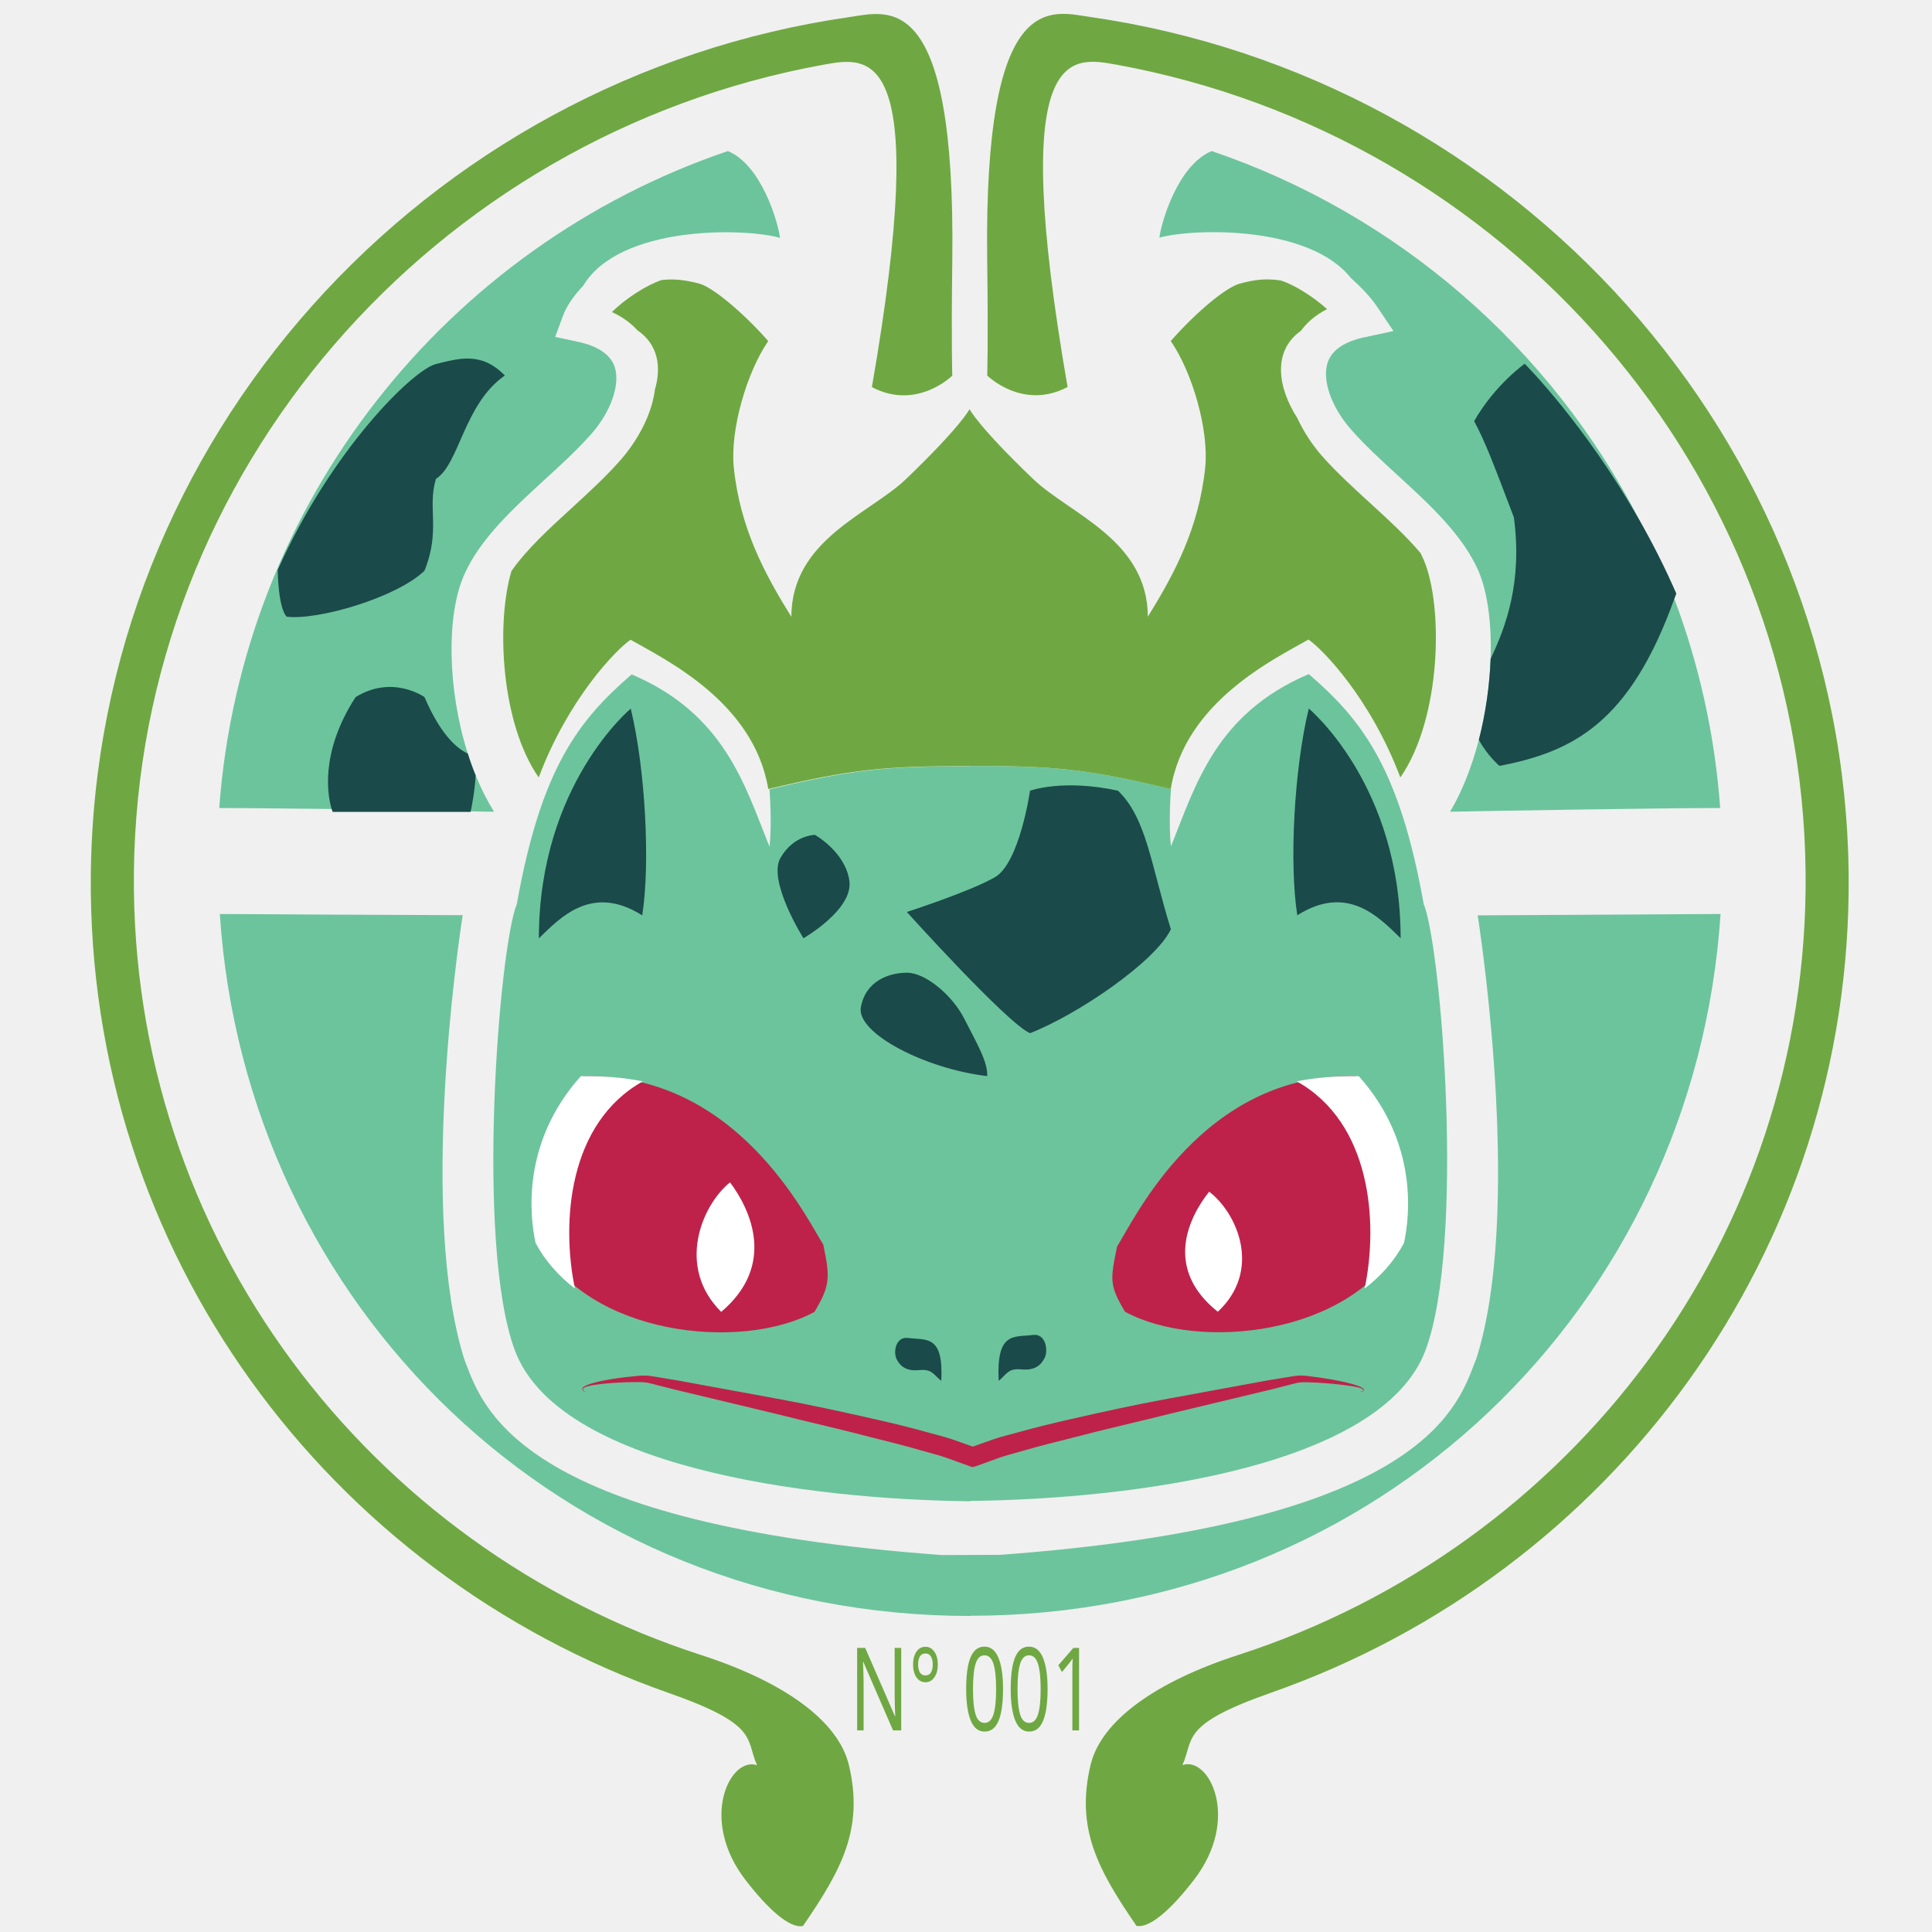
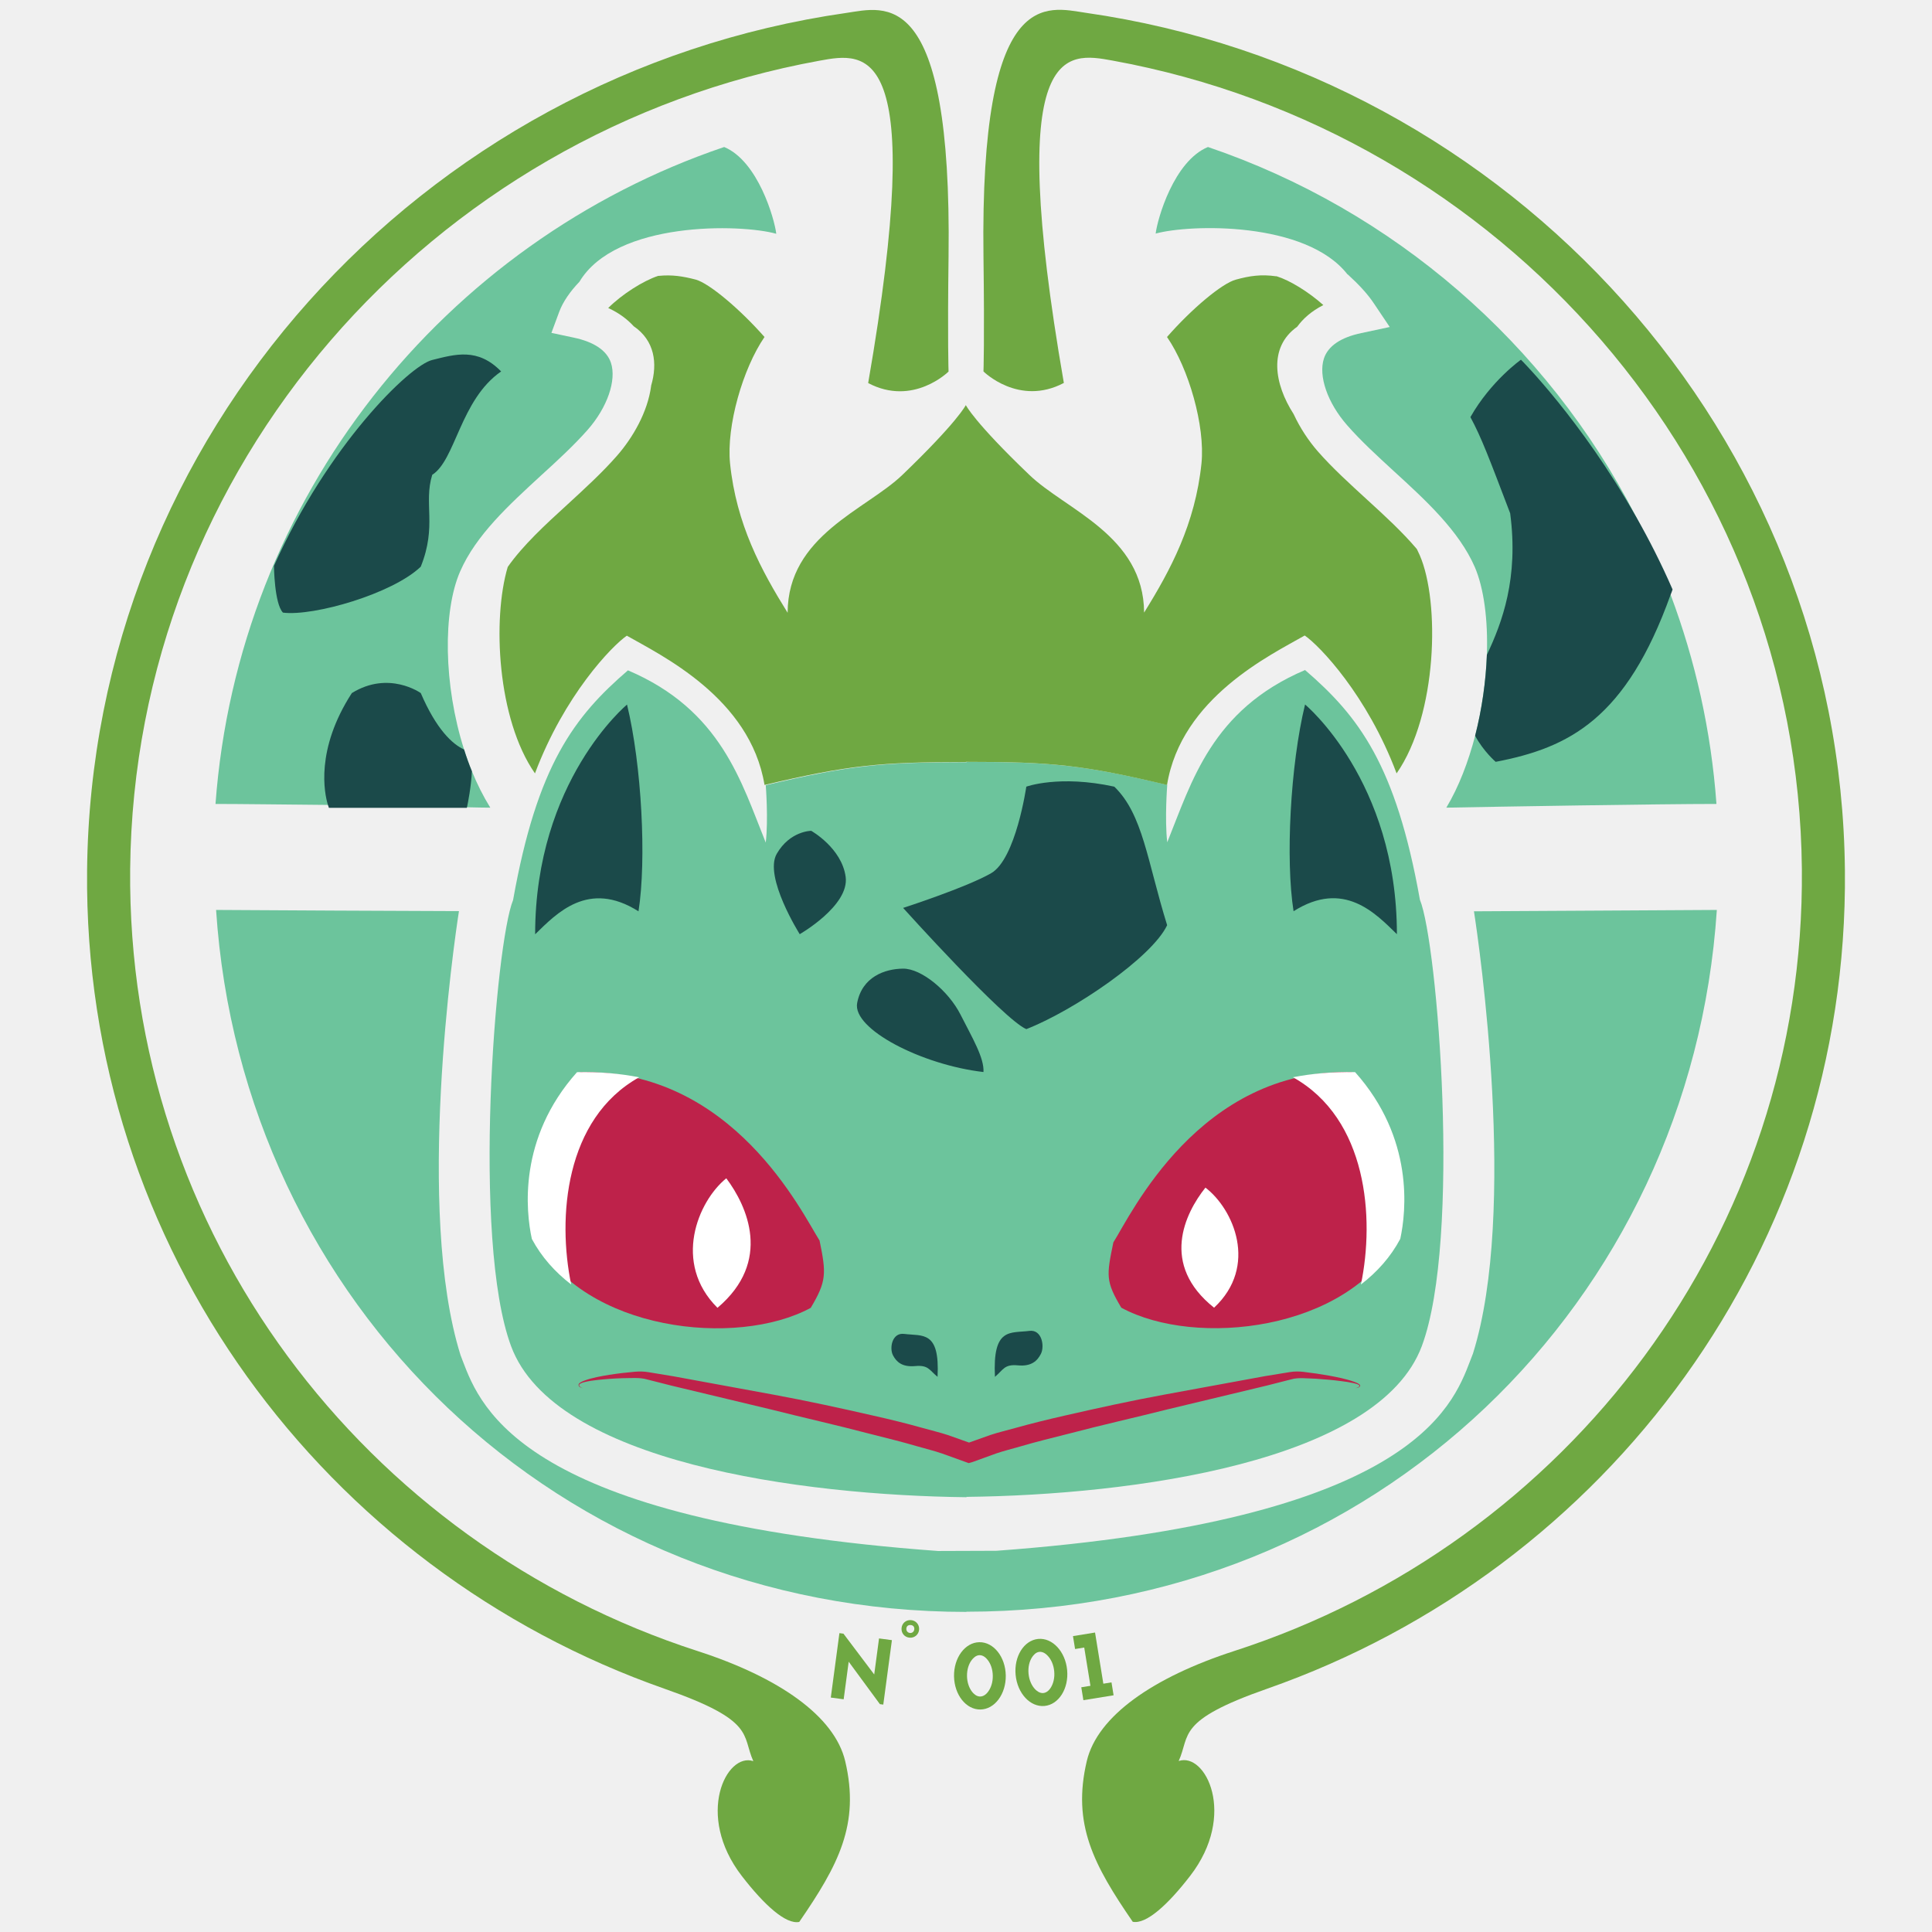
- <svg xmlns="http://www.w3.org/2000/svg" version="1.1" id="Layer_1" x="0px" y="0px" width="1000px" height="1000px" viewBox="-450 -450 1000 1000" enable-background="new -450 -450 1000 1000" xml:space="preserve">
+ <svg xmlns="http://www.w3.org/2000/svg" version="1.1" id="Layer_1" x="0px" y="0px" width="1000px" height="1000px" viewBox="0 0 1000 1000" enable-background="new 0 0 1000 1000" xml:space="preserve">
  <g>
-     <path fill="#6CC49C" d="M321.537-108.829v-0.099c0.613-18.148-1.524-34.474-6.277-45.522   c-8.217-18.757-25.345-34.469-41.879-49.577c-8.812-8.108-17.128-15.712-24.128-23.722c-10.246-11.657-14.999-25.548-12.068-34.573   c2.139-6.484,8.723-10.944,19.365-13.177l14.702-3.144l-8.306-12.366c-3.238-4.871-8.02-9.94-13.376-14.806   c-0.109-0.099-0.109-0.099-0.208-0.099c-21.603-27.578-81.521-25.954-99.263-21.088c0.911-7.604,9.426-37.508,27.068-44.81   c96.114,32.647,175.506,101.787,221.315,190.901c0.1,0.203,0.208,0.302,0.307,0.505c6.684,12.979,12.674,26.458,17.851,40.349   c12.773,34.068,20.979,70.358,23.722,108.277c-29.603,0-113.944,1.42-139.814,1.925c6.505-10.846,11.366-23.722,14.92-37.206   C319.003-80.851,321.031-95.345,321.537-108.829z" />
-     <path fill="#6CC49C" d="M52.303,327.06c-85.555-0.97-213.391-17.998-235.795-78.074c-20.549-55.107-8.148-208.886,0.995-231.029   c12.44-69.759,31.613-94.931,59.453-118.89C-74.676-80.35-64.36-43.02-51.716-11.774c1.411-12.088,0-29.716,0-29.716   c43.443-10.271,59.561-11.89,104.029-11.89l-0.242-0.164c44.448,0,60.596,1.619,104.029,11.891c0,0-1.406,17.632,0,29.716   c12.652-31.256,22.959-68.585,71.324-89.154c27.84,23.954,47.007,49.125,59.451,118.89c9.139,22.127,21.544,175.922,1,231.008   c-22.414,60.096-150.24,77.114-235.795,78.075L52.303,327.06z" />
-     <path fill="#6CC49C" d="M52.07,386.324l0.203,0.099c-211.484,0-375.111-160.378-388.496-363.342   c23.825,0.202,98.44,0.505,125.712,0.608c-2.634,16.727-22.608,155.112,0.811,229.82l1.119,2.95   c9.426,24.723,31.528,82.72,246.052,98.432l30.217-0.108c213.702-15.703,235.81-73.7,245.235-98.432l1.415-3.653   c23.118-73.709,3.237-211.474,0.506-228.909c27.266-0.203,101.896-0.505,125.716-0.708   C427.176,225.937,263.648,386.324,52.07,386.324z" />
-     <path fill="#6CC49C" stroke="#FFFFFF" stroke-width="2" stroke-miterlimit="10" d="M52.061,386.345" />
-     <path fill="#6CC49C" d="M-158.603-286.547l-4.054,10.944l11.455,2.436c10.647,2.227,17.236,6.692,19.366,13.078   c2.94,9.024-1.827,23.014-12.064,34.671c-6.994,7.911-15.311,15.613-24.127,23.623c-16.53,15.208-33.663,30.82-41.875,49.676   c-9.02,20.682-8.614,58.7,2.029,92.153c1.218,3.856,2.535,7.604,4.055,11.257c2.738,6.688,5.88,12.975,9.529,18.855   c-2.94,0-7.094-0.099-12.063-0.203c-17.539-0.302-45.518-0.812-71.982-1.218c-23.519-0.204-45.721-0.505-58.19-0.505   C-324.867-190.34-218.213-322.64-73.24-371.811c17.539,7.301,26.058,37.206,26.969,44.914   c-18.351-5.174-83.031-6.693-101.887,24.835C-152.925-297.092-156.677-291.721-158.603-286.547z" />
-     <path fill="#6CC49C" d="M51.827-53.485L51.827-53.485z" />
-     <path fill="#1B4A4A" d="M227.424-83.261c0,0,47.541,39.409,47.541,118.9c-10.99-10.697-27.444-28.385-53.482-11.891   C217.265-2.755,219.779-51.842,227.424-83.261z" />
-     <path fill="#1B4A4A" d="M84.757,240.966c-9.931,1.287-19.128-1.961-17.841,23.78c4.455-3.762,4.852-6.603,11.88-5.939   c7.03,0.672,10.079-2.377,11.901-5.94C92.717,248.886,91.212,240.134,84.757,240.966z" />
-     <path fill="#1B4A4A" d="M19.374,22.036c0,0,52.176,57.928,63.788,62.74c24.723-9.663,65.047-37.161,72.878-53.8   c-10.355-33.364-12.504-57.319-27.346-71.699c-28.522-6.243-45.552,0-45.552,0S77.747-3.271,64.926,4.081   C52.1,11.462,19.374,22.036,19.374,22.036z" />
-     <path fill="#1B4A4A" d="M-34.134,35.629c0,0,25.851-14.782,23.772-29.727s-17.822-23.771-17.822-23.771s-10.979,0-17.835,11.881   C-52.88,5.903-34.134,35.629-34.134,35.629z" />
-     <path fill="#1B4A4A" d="M-4.412,71.29c2.535-13.503,14.247-17.746,23.786-17.82c9.52-0.079,23.519,11.563,29.717,23.781   c6.192,12.217,12.301,22.396,11.885,29.731C29.215,103.329-6.937,84.814-4.412,71.29z" />
-     <path fill="#1B4A4A" d="M417.65-142.793c-0.307,0.916-0.613,1.827-1.029,2.738c-23.019,64.175-52.413,79.18-90.53,86.48   c0,0-6.286-5.375-10.643-13.484c3.545-13.792,5.573-28.286,6.079-41.77v-0.099c7.9-16.732,16.523-39.642,12.059-73.303   c-11.059-28.994-14.801-39.028-20.573-49.775c10.644-18.756,26.157-29.706,26.157-29.706s31.018,30.924,59.313,80.802   c0.1,0.203,0.198,0.302,0.297,0.505C405.374-168.846,411.771-156.277,417.65-142.793z" />
-     <path fill="#1B4A4A" d="M-306.263-155c0,0,0.164,19.519,4.643,24.192c15.97,2.019,56.784-9.802,71.333-23.776   c8.505-21.157,1.346-32.633,5.94-47.557c12.094-7.604,14.51-38.87,35.667-53.498c-12.147-12.45-23.816-8.871-35.667-5.94   C-236.178-258.668-278.502-217.136-306.263-155z" />
-     <path fill="#1B4A4A" d="M-203.818-48.708c-0.302,7.604-2.129,16.826-2.534,18.652c-0.099,0.203-0.099,0.302-0.099,0.302h-71.373   c0,0-0.203-0.505-0.51-1.52c-1.822-5.881-6.589-28.588,12.371-57.888c19.163-11.861,35.686,0,35.686,0   c8.01,18.658,16.322,26.459,22.405,29.196C-206.655-56.109-205.337-52.362-203.818-48.708z" />
-     <path fill="#1B4A4A" d="M19.909,242.53c9.623,1.207,18.534-1.842,17.296,22.216c-4.327-3.534-4.703-6.178-11.524-5.574   c-6.826,0.645-9.776-2.197-11.529-5.544C12.187,249.916,13.626,241.737,19.909,242.53z" />
-     <path fill="#BE224A" d="M132.318,228.966c-8.197-13.731-7.652-16.663-4.118-33.8c8.96-14.078,44.374-89.937,123.4-88.174   c30.632,34.295,26.454,72.174,23.374,86.332C249.501,241.005,170.703,249.776,132.318,228.966z" />
-     <path fill="#FFFFFF" d="M175.86,166.812c-10.613,13.305-23.582,39.819,4.476,62.154   C203.364,207.442,190.396,177.899,175.86,166.812z" />
+     <path fill="#6CC49C" d="M769.606,339.07v-0.099c0.613-18.148-1.523-34.474-6.276-45.522c-8.217-18.757-25.345-34.469-41.879-49.577   c-8.813-8.108-17.128-15.712-24.128-23.722c-10.246-11.657-14.999-25.548-12.068-34.573c2.139-6.484,8.724-10.944,19.365-13.177   l14.702-3.144l-8.307-12.366c-3.237-4.871-8.02-9.94-13.376-14.806c-0.108-0.099-0.108-0.099-0.208-0.099   c-21.603-27.578-81.521-25.954-99.263-21.088c0.911-7.604,9.426-37.508,27.068-44.81   c96.113,32.647,175.506,101.787,221.314,190.901c0.101,0.203,0.208,0.302,0.307,0.505c6.685,12.979,12.675,26.458,17.852,40.349   c12.772,34.068,20.979,70.358,23.722,108.277c-29.603,0-113.943,1.42-139.813,1.925c6.505-10.846,11.365-23.722,14.92-37.206   C767.073,367.048,769.1,352.555,769.606,339.07z" />
+     <path fill="#6CC49C" d="M500.372,774.959c-85.555-0.97-213.391-17.998-235.795-78.074c-20.549-55.106-8.148-208.885,0.995-231.028   c12.439-69.759,31.613-94.931,59.453-118.89c48.368,20.583,58.684,57.913,71.328,89.159c1.41-12.088,0-29.716,0-29.716   c43.442-10.271,59.561-11.89,104.028-11.89l-0.242-0.164c44.448,0,60.597,1.619,104.029,11.891c0,0-1.406,17.632,0,29.716   c12.652-31.256,22.959-68.585,71.324-89.154c27.84,23.954,47.007,49.125,59.451,118.89c9.139,22.127,21.544,175.923,1,231.009   c-22.414,60.096-150.24,77.113-235.795,78.074L500.372,774.959z" />
+     <path fill="#6CC49C" d="M500.139,834.224l0.203,0.099c-211.483,0-375.11-160.378-388.496-363.342   c23.825,0.202,98.44,0.505,125.712,0.608c-2.634,16.727-22.607,155.112,0.812,229.82l1.119,2.95   c9.426,24.724,31.527,82.72,246.052,98.433l30.217-0.108c213.702-15.703,235.81-73.7,245.235-98.433l1.415-3.652   c23.117-73.709,3.236-211.474,0.506-228.909c27.266-0.203,101.896-0.505,125.716-0.708   C875.245,673.836,711.717,834.224,500.139,834.224z" />
+     <path fill="#6CC49C" stroke="#FFFFFF" stroke-width="2" stroke-miterlimit="10" d="M500.13,834.244" />
+     <path fill="#6CC49C" d="M289.466,161.353l-4.054,10.944l11.455,2.436c10.646,2.227,17.236,6.692,19.366,13.078   c2.939,9.024-1.827,23.014-12.064,34.671c-6.994,7.911-15.311,15.613-24.127,23.623c-16.53,15.208-33.663,30.82-41.875,49.676   c-9.02,20.682-8.614,58.7,2.029,92.153c1.218,3.856,2.535,7.604,4.055,11.257c2.738,6.688,5.88,12.975,9.529,18.855   c-2.94,0-7.094-0.099-12.063-0.203c-17.539-0.302-45.518-0.812-71.981-1.218c-23.52-0.204-45.722-0.505-58.19-0.505   c11.657-158.56,118.312-290.86,263.284-340.031c17.539,7.301,26.058,37.206,26.969,44.914   c-18.351-5.174-83.031-6.693-101.887,24.835C295.145,150.808,291.392,156.179,289.466,161.353z" />
+     <path fill="#6CC49C" d="M499.897,394.415L499.897,394.415z" />
+     <path fill="#1B4A4A" d="M675.493,364.639c0,0,47.541,39.409,47.541,118.9c-10.99-10.697-27.444-28.385-53.482-11.891   C665.334,445.145,667.848,396.058,675.493,364.639z" />
+     <path fill="#1B4A4A" d="M532.826,688.865c-9.931,1.287-19.128-1.961-17.841,23.78c4.455-3.763,4.852-6.603,11.88-5.938   c7.03,0.672,10.079-2.377,11.9-5.94C540.786,696.785,539.281,688.033,532.826,688.865z" />
+     <path fill="#1B4A4A" d="M467.444,469.936c0,0,52.176,57.928,63.788,62.74c24.723-9.664,65.047-37.161,72.878-53.8   c-10.355-33.364-12.504-57.319-27.347-71.699c-28.521-6.243-45.552,0-45.552,0s-5.395,37.452-18.216,44.804   C500.169,459.361,467.444,469.936,467.444,469.936z" />
+     <path fill="#1B4A4A" d="M413.936,483.528c0,0,25.851-14.782,23.771-29.727c-2.079-14.945-17.822-23.771-17.822-23.771   s-10.979,0-17.835,11.881C395.19,453.802,413.936,483.528,413.936,483.528z" />
+     <path fill="#1B4A4A" d="M443.657,519.189c2.535-13.503,14.247-17.746,23.786-17.82c9.52-0.078,23.519,11.563,29.717,23.781   c6.192,12.217,12.301,22.396,11.885,29.73C477.284,551.229,441.132,532.713,443.657,519.189z" />
+     <path fill="#1B4A4A" d="M865.719,305.106c-0.307,0.916-0.613,1.827-1.029,2.738c-23.019,64.175-52.413,79.18-90.529,86.479   c0,0-6.286-5.375-10.644-13.484c3.545-13.792,5.573-28.286,6.079-41.77v-0.099c7.9-16.732,16.523-39.642,12.06-73.303   c-11.06-28.994-14.802-39.028-20.573-49.775c10.644-18.756,26.157-29.706,26.157-29.706s31.018,30.924,59.313,80.802   c0.1,0.203,0.198,0.302,0.297,0.505C853.443,279.054,859.84,291.623,865.719,305.106z" />
+     <path fill="#1B4A4A" d="M141.806,292.899c0,0,0.164,19.519,4.644,24.192c15.97,2.019,56.784-9.802,71.333-23.776   c8.505-21.157,1.346-32.633,5.939-47.557c12.095-7.604,14.511-38.87,35.667-53.498c-12.146-12.45-23.815-8.871-35.667-5.94   C211.891,189.231,169.568,230.764,141.806,292.899z" />
+     <path fill="#1B4A4A" d="M244.251,399.191c-0.302,7.604-2.129,16.826-2.534,18.652c-0.099,0.203-0.099,0.302-0.099,0.302h-71.373   c0,0-0.203-0.505-0.51-1.52c-1.822-5.881-6.589-28.588,12.371-57.888c19.163-11.861,35.686,0,35.686,0   c8.01,18.658,16.322,26.459,22.405,29.196C241.414,391.791,242.733,395.538,244.251,399.191z" />
+     <path fill="#1B4A4A" d="M467.979,690.43c9.623,1.207,18.533-1.842,17.296,22.216c-4.327-3.534-4.703-6.179-11.524-5.574   c-6.826,0.646-9.776-2.196-11.529-5.544C460.256,697.815,461.696,689.637,467.979,690.43z" />
+     <path fill="#BE224A" d="M580.387,676.865c-8.196-13.73-7.651-16.663-4.117-33.8c8.96-14.078,44.374-89.937,123.399-88.174   c30.632,34.295,26.454,72.174,23.374,86.332C697.571,688.904,618.773,697.676,580.387,676.865z" />
+     <path fill="#FFFFFF" d="M623.929,614.711c-10.612,13.306-23.582,39.819,4.477,62.154   C651.433,655.342,638.465,625.799,623.929,614.711z" />
    <g>
      <g>
-         <path fill="#6FA842" d="M190.87,406.62C363.356,350.842,486.38,190.354,484.577,1.819     c-1.998-208.083-155.595-381.729-356.773-418.36c-24.325-4.431-55.978-10.301-25.226,166.854     c-23.286,12.276-41.603-5.951-41.603-5.951s0.574-15.692,0-59.438c-1.842-141.275,32.86-129.083,52.987-126.192     C334.181-409.685,504.696-222.641,506.854,2.73c1.881,195.108-122.835,361.735-299.113,423.473     c-47.195,16.534-39.602,23.861-45.721,37.396c13.841-4.772,30.355,27.819,5.94,59.441     c-11.465,14.872-22.712,25.157-29.721,23.781c-20.178-29.394-31.503-50.503-23.781-83.223     C119.982,440.322,148.793,420.243,190.87,406.62z" />
-         <path fill="#6FA842" d="M-10.595,463.668c7.737,32.739-3.599,53.849-23.786,83.223c-6.995,1.406-18.237-8.911-29.711-23.761     c-24.416-31.643-7.891-64.215,5.94-59.462c-6.114-13.545,1.479-20.871-45.716-37.385     c-176.279-61.74-300.99-228.385-299.124-423.479c2.159-225.37,172.685-412.42,392.901-444.002     c20.137-2.886,54.829-15.083,52.992,126.182c-0.564,43.745,0,59.438,0,59.438s-18.316,18.232-41.607,5.95     c30.751-177.14-0.891-171.283-25.212-166.853C-225.099-379.85-378.69-206.206-380.695,1.878     C-382.502,190.394-259.474,350.9-86.997,406.68C-44.9,420.283-16.1,440.382-10.595,463.668z" />
+         <path fill="#6FA842" d="M638.94,854.52c172.485-55.778,295.51-216.266,293.706-404.801     c-1.998-208.083-155.595-381.729-356.772-418.36c-24.325-4.431-55.978-10.301-25.226,166.854     c-23.286,12.276-41.604-5.951-41.604-5.951s0.574-15.692,0-59.438C507.202-8.452,541.905,3.74,562.031,6.631     C782.25,38.214,952.765,225.258,954.923,450.629c1.881,195.108-122.835,361.735-299.112,423.473     c-47.195,16.534-39.603,23.861-45.722,37.396c13.841-4.771,30.355,27.819,5.94,59.441     c-11.465,14.872-22.712,25.157-29.722,23.781c-20.178-29.395-31.503-50.503-23.78-83.224     C568.051,888.222,596.863,868.143,638.94,854.52z" />
+         <path fill="#6FA842" d="M437.474,911.567c7.737,32.739-3.599,53.849-23.785,83.223c-6.995,1.406-18.237-8.91-29.711-23.761     c-24.416-31.643-7.892-64.215,5.939-59.462c-6.114-13.545,1.479-20.871-45.716-37.385     c-176.279-61.74-300.99-228.386-299.124-423.479c2.159-225.37,172.685-412.42,392.901-444.002     c20.137-2.886,54.828-15.083,52.991,126.182c-0.563,43.745,0,59.438,0,59.438s-18.315,18.232-41.606,5.95     c30.751-177.14-0.892-171.283-25.212-166.853C222.97,68.049,69.379,241.693,67.374,449.777     C65.568,638.293,188.595,798.799,361.073,854.58C403.169,868.183,431.969,888.281,437.474,911.567z" />
      </g>
    </g>
-     <path fill="#1B4A4A" d="M-117.584,23.798c-26.054-16.494-42.508,1.198-53.498,11.89c0-79.491,47.557-118.9,47.557-118.9   C-115.892-51.792-113.387-2.691-117.584,23.798z" />
-     <path fill="#BE224A" d="M-171.092,193.364c-3.084-14.147-7.257-52.018,23.38-86.313c79.026-1.763,114.895,73.085,123.845,87.164   c3.539,17.146,3.619,21.067-4.559,34.819C-66.82,249.836-145.623,241.044-171.092,193.364z" />
-     <path fill="#FFFFFF" d="M-172.785,193.364c-3.084-14.147-7.256-52.018,23.38-86.313c11.608-0.277,22.301,0.732,32.157,2.652   c-38.523,21.465-42.324,72.789-35.181,107.243C-160.781,210.531-167.805,202.69-172.785,193.364z" />
-     <path fill="#FFFFFF" d="M256.352,216.947c7.148-34.454,3.347-85.778-35.187-107.263c9.861-1.91,20.555-2.91,32.157-2.653   c30.632,34.296,26.454,72.175,23.386,86.313C271.737,202.69,264.709,210.531,256.352,216.947z" />
-     <path fill="#FFFFFF" d="M-76.705,229.025c28.478-24.098,15.33-52.69,4.563-67.046C-86.903,173.939-100.056,205.818-76.705,229.025z   " />
+     <path fill="#1B4A4A" d="M330.486,471.697c-26.055-16.494-42.508,1.198-53.498,11.89c0-79.491,47.557-118.9,47.557-118.9   C332.177,396.107,334.682,445.208,330.486,471.697z" />
+     <path fill="#BE224A" d="M276.978,641.264c-3.084-14.147-7.258-52.018,23.38-86.313c79.025-1.763,114.895,73.085,123.845,87.164   c3.539,17.146,3.619,21.067-4.559,34.819C381.249,697.735,302.447,688.943,276.978,641.264z" />
+     <path fill="#FFFFFF" d="M275.284,641.264c-3.084-14.147-7.256-52.018,23.38-86.313c11.608-0.276,22.301,0.732,32.157,2.652   c-38.523,21.465-42.324,72.789-35.182,107.243C287.288,658.431,280.264,650.59,275.284,641.264z" />
+     <path fill="#FFFFFF" d="M704.421,664.847c7.148-34.454,3.347-85.778-35.187-107.263c9.86-1.91,20.555-2.91,32.156-2.653   c30.633,34.296,26.454,72.175,23.387,86.313C719.806,650.59,712.779,658.431,704.421,664.847z" />
+     <path fill="#FFFFFF" d="M371.365,676.924c28.478-24.098,15.33-52.689,4.563-67.045   C361.166,621.838,348.013,653.717,371.365,676.924z" />
    <g>
-       <path fill="#BE224A" d="M-146.405,270.706c-0.801-0.396-2.614-0.673-2.128-2.217c0.771-1.001,1.896-1.347,2.911-1.782    c2.099-0.793,4.247-1.327,6.415-1.813c4.342-0.92,8.707-1.564,13.098-2.099c4.46-0.347,8.639-1.316,13.639-0.465l13.004,2.147    l51.849,9.516c17.306,3.187,34.478,6.93,51.67,10.86c8.599,1.931,17.158,4.029,25.712,6.436c4.287,1.228,8.534,2.188,12.865,3.623    l13.029,4.624l-3.51-0.298l0.144-0.039l-0.821,0.297l13.028-4.634c4.327-1.445,8.564-2.396,12.861-3.613    c8.563-2.406,17.118-4.485,25.701-6.445c17.178-3.921,34.364-7.702,51.65-10.871l51.859-9.523l12.97-2.119    c5.108-0.871,9.207,0.316,13.663,0.753c4.376,0.653,8.732,1.405,13.038,2.375c2.159,0.525,4.297,1.07,6.406,1.822    c1.03,0.387,2.118,0.723,3.029,1.535c0.644,0.515-0.04,1.356-0.544,1.436c-0.515,0.218-1.061,0.316-1.595,0.455    c0.813-0.277,2.693-0.892,1.861-1.624c-0.802-0.574-1.93-0.813-2.97-1.069c-2.119-0.476-4.276-0.771-6.455-1.029    c-4.327-0.574-8.673-0.95-13.028-1.228c-4.238-0.1-9.03-0.733-12.545,0.297l-12.821,3.268l-51.205,12.275    c-17.009,4.298-34.138,8.1-51.047,12.564c-8.475,2.158-16.989,4.208-25.306,6.663c-4.139,1.208-8.455,2.258-12.444,3.614    l-11.771,4.267l-0.818,0.287l-0.144,0.04l-1.52,0.415l-1.989-0.723l-11.772-4.237c-3.98-1.386-8.311-2.416-12.455-3.624    c-8.316-2.465-16.831-4.494-25.315-6.673c-16.91-4.454-34.038-8.276-51.057-12.573l-51.25-12.276l-12.781-3.247    c-3.629-1.061-8.346-0.614-12.604-0.604c-4.362,0.148-8.728,0.436-13.059,0.931c-2.159,0.237-4.336,0.525-6.425,1.05    c-1.016,0.267-2.149,0.563-2.817,1.257C-148.756,269.548-147.247,270.29-146.405,270.706z" />
+       <path fill="#BE224A" d="M301.664,718.605c-0.801-0.396-2.614-0.673-2.128-2.217c0.771-1.002,1.896-1.348,2.911-1.782    c2.099-0.793,4.247-1.327,6.415-1.813c4.342-0.92,8.707-1.563,13.098-2.099c4.46-0.347,8.639-1.315,13.639-0.465l13.005,2.147    l51.849,9.516c17.306,3.188,34.478,6.93,51.67,10.859c8.599,1.932,17.158,4.029,25.712,6.437    c4.287,1.228,8.534,2.188,12.865,3.623l13.029,4.624l-3.511-0.299l0.145-0.038l-0.821,0.297l13.028-4.634    c4.327-1.445,8.563-2.396,12.86-3.613c8.563-2.406,17.118-4.485,25.701-6.445c17.178-3.921,34.364-7.701,51.65-10.871    l51.858-9.522l12.971-2.119c5.107-0.871,9.207,0.315,13.663,0.753c4.376,0.652,8.731,1.404,13.038,2.375    c2.158,0.525,4.297,1.07,6.405,1.822c1.03,0.387,2.118,0.723,3.029,1.535c0.644,0.515-0.04,1.355-0.544,1.436    c-0.515,0.218-1.062,0.316-1.595,0.455c0.813-0.277,2.692-0.893,1.86-1.624c-0.802-0.574-1.93-0.813-2.97-1.069    c-2.119-0.476-4.276-0.771-6.455-1.029c-4.327-0.573-8.673-0.949-13.028-1.228c-4.237-0.1-9.029-0.733-12.545,0.297l-12.82,3.269    l-51.205,12.274c-17.01,4.298-34.139,8.101-51.047,12.564c-8.476,2.157-16.989,4.208-25.307,6.663    c-4.139,1.208-8.455,2.258-12.443,3.613l-11.771,4.268l-0.818,0.287l-0.144,0.04l-1.52,0.415l-1.989-0.723l-11.772-4.238    c-3.979-1.385-8.311-2.416-12.455-3.623c-8.315-2.465-16.831-4.494-25.314-6.674c-16.91-4.453-34.038-8.275-51.058-12.572    l-51.25-12.276l-12.78-3.247c-3.629-1.061-8.347-0.613-12.604-0.604c-4.362,0.147-8.728,0.436-13.059,0.931    c-2.159,0.237-4.336,0.524-6.425,1.05c-1.017,0.268-2.149,0.563-2.817,1.258C299.314,717.447,300.823,718.189,301.664,718.605z" />
    </g>
  </g>
  <path fill="none" stroke="#010101" stroke-width="0.25" stroke-miterlimit="10" d="M52.061,498.537" />
-   <path fill="none" stroke="#010101" stroke-width="0.25" stroke-miterlimit="10" d="M52.061-442.05" />
-   <path fill="#6FA842" d="M274.807-47.594c-15.208-40.454-39.859-66.101-47.552-71.373c-17.533,10.04-63.868,32.137-71.274,77.353  c-43.482-10.341-59.61-11.96-103.91-11.96h-0.104l-0.204,0.099c-44.502,0-60.625,1.624-104.118,11.861  c-7.401-45.112-53.73-67.214-71.269-77.253c-7.708,5.277-32.34,30.82-47.547,71.274c-19.569-28.083-22.103-79.991-14.094-106.856  c7.806-11.153,19.464-21.9,30.919-32.34c8.822-8.114,18.048-16.524,25.751-25.346c8.114-9.326,15.717-22.405,17.539-35.889  c0-0.104,0-0.204,0-0.204c3.451-11.658,1.827-23.419-9.019-30.82c-3.144-3.445-7.401-6.792-13.184-9.425  c7.1-7.1,18.148-14.094,25.855-16.628h0.099c0.104,0,0.104,0,0.104,0c6.994-0.712,12.672,0.203,19.261,1.925  c6.995,1.926,22.811,15.207,35.583,29.702c-11.252,16.424-19.766,46.028-17.84,65.393c3.242,31.528,16.117,55.353,29.805,77.352  c0.099-40.042,40.652-53.324,59.408-71.372c28.489-27.37,32.746-35.989,32.746-35.989l0.104-0.099c0,0,4.258,8.718,32.751,35.989  c18.761,18.147,59.314,31.429,59.502,71.373c13.683-21.999,26.454-45.824,29.702-77.253c1.93-19.365-6.584-49.068-17.842-65.393  c12.771-14.599,28.593-27.88,35.691-29.702c7-1.925,12.98-2.841,20.791-1.722c0.109-0.104,0.208,0,0.288,0  c6.801,2.128,16.434,8.01,24.147,14.9c-6.188,3.144-10.555,7.098-13.485,11.153c0,0-0.108,0-0.108,0.104  c-15,10.643-11.752,29.701-1.822,45.112c0,0.104,0.099,0.203,0.099,0.203c3.348,7.197,7.713,13.688,12.366,19.058  c7.712,8.822,16.93,17.138,25.761,25.247c9.02,8.212,18.139,16.627,25.444,25.241c0.109,0.104,0.109,0.203,0.208,0.306  c0.516,1.016,0.911,2.024,1.427,3.04C297.3-136.402,295.994-78.008,274.807-47.594z" />
-   <path fill="#6FA842" d="M52.061-53.485L52.061-53.485z" />
-   <text transform="matrix(0.6737 0 0 1 -10.249 445.6621)" fill="#6FA842" font-family="'Gadugi-Bold'" font-size="59.819">N° 001</text>
+   <path fill="none" stroke="#010101" stroke-width="0.25" stroke-miterlimit="10" d="M500.13,5.85" />
+   <path fill="#6FA842" d="M722.876,400.306c-15.208-40.454-39.859-66.101-47.552-71.373c-17.533,10.04-63.868,32.137-71.274,77.353  c-43.481-10.341-59.609-11.96-103.91-11.96h-0.104l-0.204,0.099c-44.502,0-60.625,1.624-104.118,11.861  c-7.4-45.112-53.729-67.214-71.269-77.253c-7.708,5.277-32.34,30.82-47.547,71.274c-19.569-28.083-22.104-79.991-14.095-106.856  c7.807-11.153,19.465-21.9,30.919-32.34c8.822-8.114,18.049-16.524,25.751-25.346c8.114-9.326,15.718-22.405,17.539-35.889  c0-0.104,0-0.204,0-0.204c3.451-11.658,1.827-23.419-9.019-30.82c-3.144-3.445-7.401-6.792-13.184-9.425  c7.1-7.1,18.147-14.094,25.854-16.628h0.099c0.104,0,0.104,0,0.104,0c6.994-0.712,12.672,0.203,19.261,1.925  c6.995,1.926,22.812,15.207,35.583,29.702c-11.252,16.424-19.766,46.028-17.84,65.393c3.242,31.528,16.117,55.353,29.805,77.352  c0.1-40.042,40.652-53.324,59.408-71.372c28.489-27.37,32.746-35.989,32.746-35.989l0.104-0.099c0,0,4.258,8.718,32.751,35.989  c18.761,18.147,59.313,31.429,59.502,71.373c13.683-21.999,26.453-45.824,29.701-77.253c1.931-19.365-6.584-49.068-17.842-65.393  c12.771-14.599,28.593-27.88,35.691-29.702c7-1.925,12.979-2.841,20.791-1.722c0.108-0.104,0.208,0,0.288,0  c6.801,2.128,16.434,8.01,24.146,14.9c-6.188,3.144-10.555,7.098-13.484,11.153c0,0-0.108,0-0.108,0.104  c-15,10.644-11.752,29.701-1.822,45.112c0,0.104,0.1,0.203,0.1,0.203c3.348,7.197,7.713,13.688,12.365,19.058  c7.713,8.822,16.931,17.138,25.762,25.247c9.02,8.212,18.139,16.627,25.443,25.241c0.109,0.104,0.109,0.203,0.208,0.306  c0.517,1.016,0.911,2.024,1.428,3.04C745.369,311.498,744.064,369.892,722.876,400.306z" />
+   <path fill="#6FA842" d="M500.13,394.415L500.13,394.415z" />
+   <g>
+     <path fill="#6FA842" d="M455.427,882.058l-16.143-21.966l-2.602,19.459l-6.661-0.891l4.46-33.352l2.094,0.279l15.918,21.113   l2.494-18.65l6.661,0.891l-4.46,33.352L455.427,882.058z" />
+     <path fill="#6FA842" d="M466.634,842.778c0.192-2.585,2.3-4.401,4.885-4.21c2.537,0.188,4.401,2.301,4.209,4.886   c-0.192,2.584-2.348,4.397-4.885,4.209C468.259,847.472,466.442,845.363,466.634,842.778z M473.239,843.269   c0.1-1.34-0.712-2.074-1.861-2.159c-1.245-0.093-2.156,0.514-2.255,1.854c-0.089,1.197,0.705,2.17,1.95,2.263   C472.221,845.311,473.15,844.466,473.239,843.269z" />
+     <path fill="#6FA842" d="M520.582,867.192c0.162,9.646-5.705,17.521-13.096,17.646c-7.39,0.124-13.52-7.549-13.682-17.194   c-0.162-9.599,5.705-17.521,13.095-17.646C514.29,849.874,520.42,857.595,520.582,867.192z M502.928,859.282   c-0.752,0.973-1.354,2.23-1.765,3.534c-0.455,1.496-0.668,3.083-0.641,4.715c0.028,1.68,0.295,3.259,0.799,4.69   c0.455,1.336,1.099,2.525,1.884,3.521c0.735,0.899,2.201,2.411,4.168,2.378c1.968-0.033,3.43-1.594,4.086-2.518   c0.751-1.021,1.354-2.23,1.764-3.581c0.456-1.447,0.669-3.035,0.641-4.715c-0.027-1.632-0.294-3.211-0.799-4.691   c-0.454-1.288-1.099-2.525-1.883-3.473c-0.687-0.9-2.201-2.459-4.169-2.426S503.632,858.358,502.928,859.282z" />
+     <path fill="#6FA842" d="M552.348,864.395c0.908,9.605-4.334,17.912-11.694,18.607c-7.359,0.696-14.065-6.481-14.973-16.087   c-0.903-9.559,4.334-17.913,11.693-18.608C544.735,847.611,551.445,854.836,552.348,864.395z M534.132,857.871   c-0.675,1.027-1.179,2.329-1.486,3.66c-0.338,1.526-0.428,3.126-0.274,4.751c0.158,1.673,0.546,3.228,1.159,4.616   c0.557,1.297,1.291,2.434,2.15,3.364c0.803,0.841,2.381,2.234,4.341,2.049c1.959-0.185,3.296-1.854,3.879-2.825   c0.67-1.076,1.179-2.33,1.482-3.708c0.342-1.479,0.433-3.079,0.274-4.752c-0.154-1.624-0.542-3.179-1.16-4.615   c-0.552-1.25-1.29-2.434-2.146-3.317c-0.755-0.845-2.386-2.281-4.345-2.097C536.047,855.183,534.763,856.895,534.132,857.871z" />
+     <path fill="#6FA842" d="M575.308,870.796l1.085,6.68l-15.635,2.538l-1.085-6.681l4.738-0.769l-3.215-19.805l-4.738,0.77   l-1.084-6.681l11.418-1.854l4.299,26.485L575.308,870.796z" />
+   </g>
</svg>
